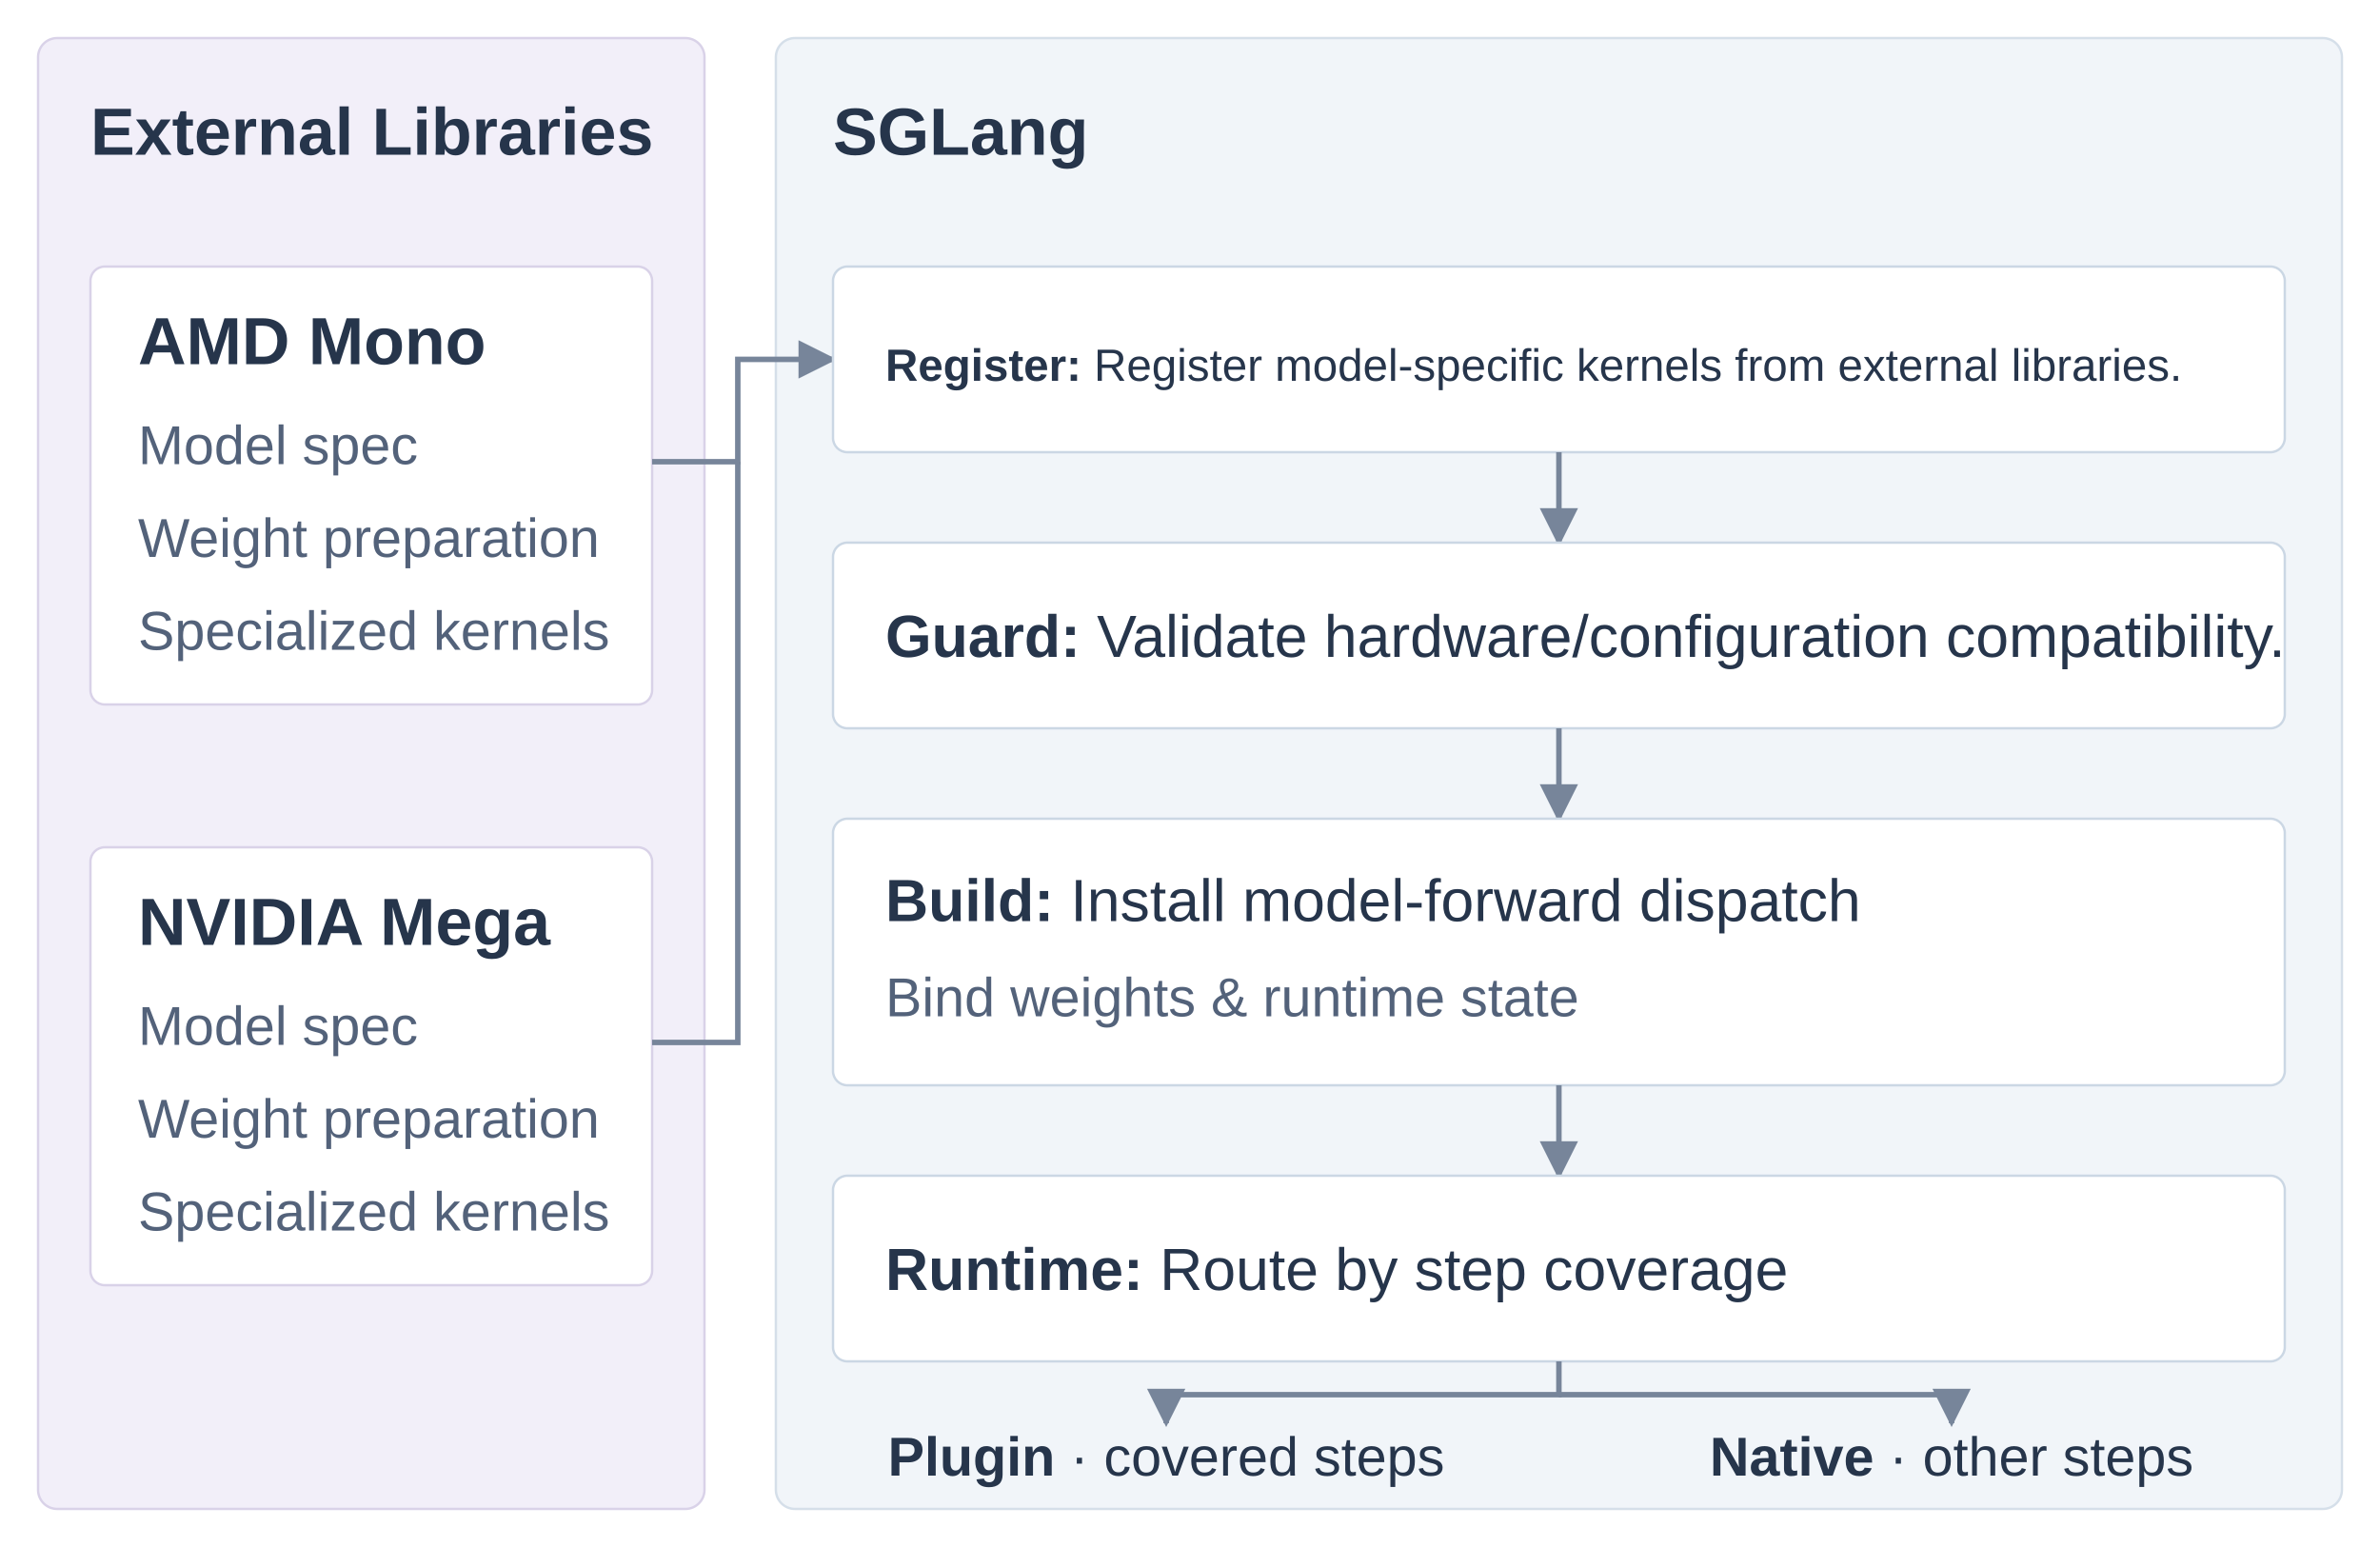
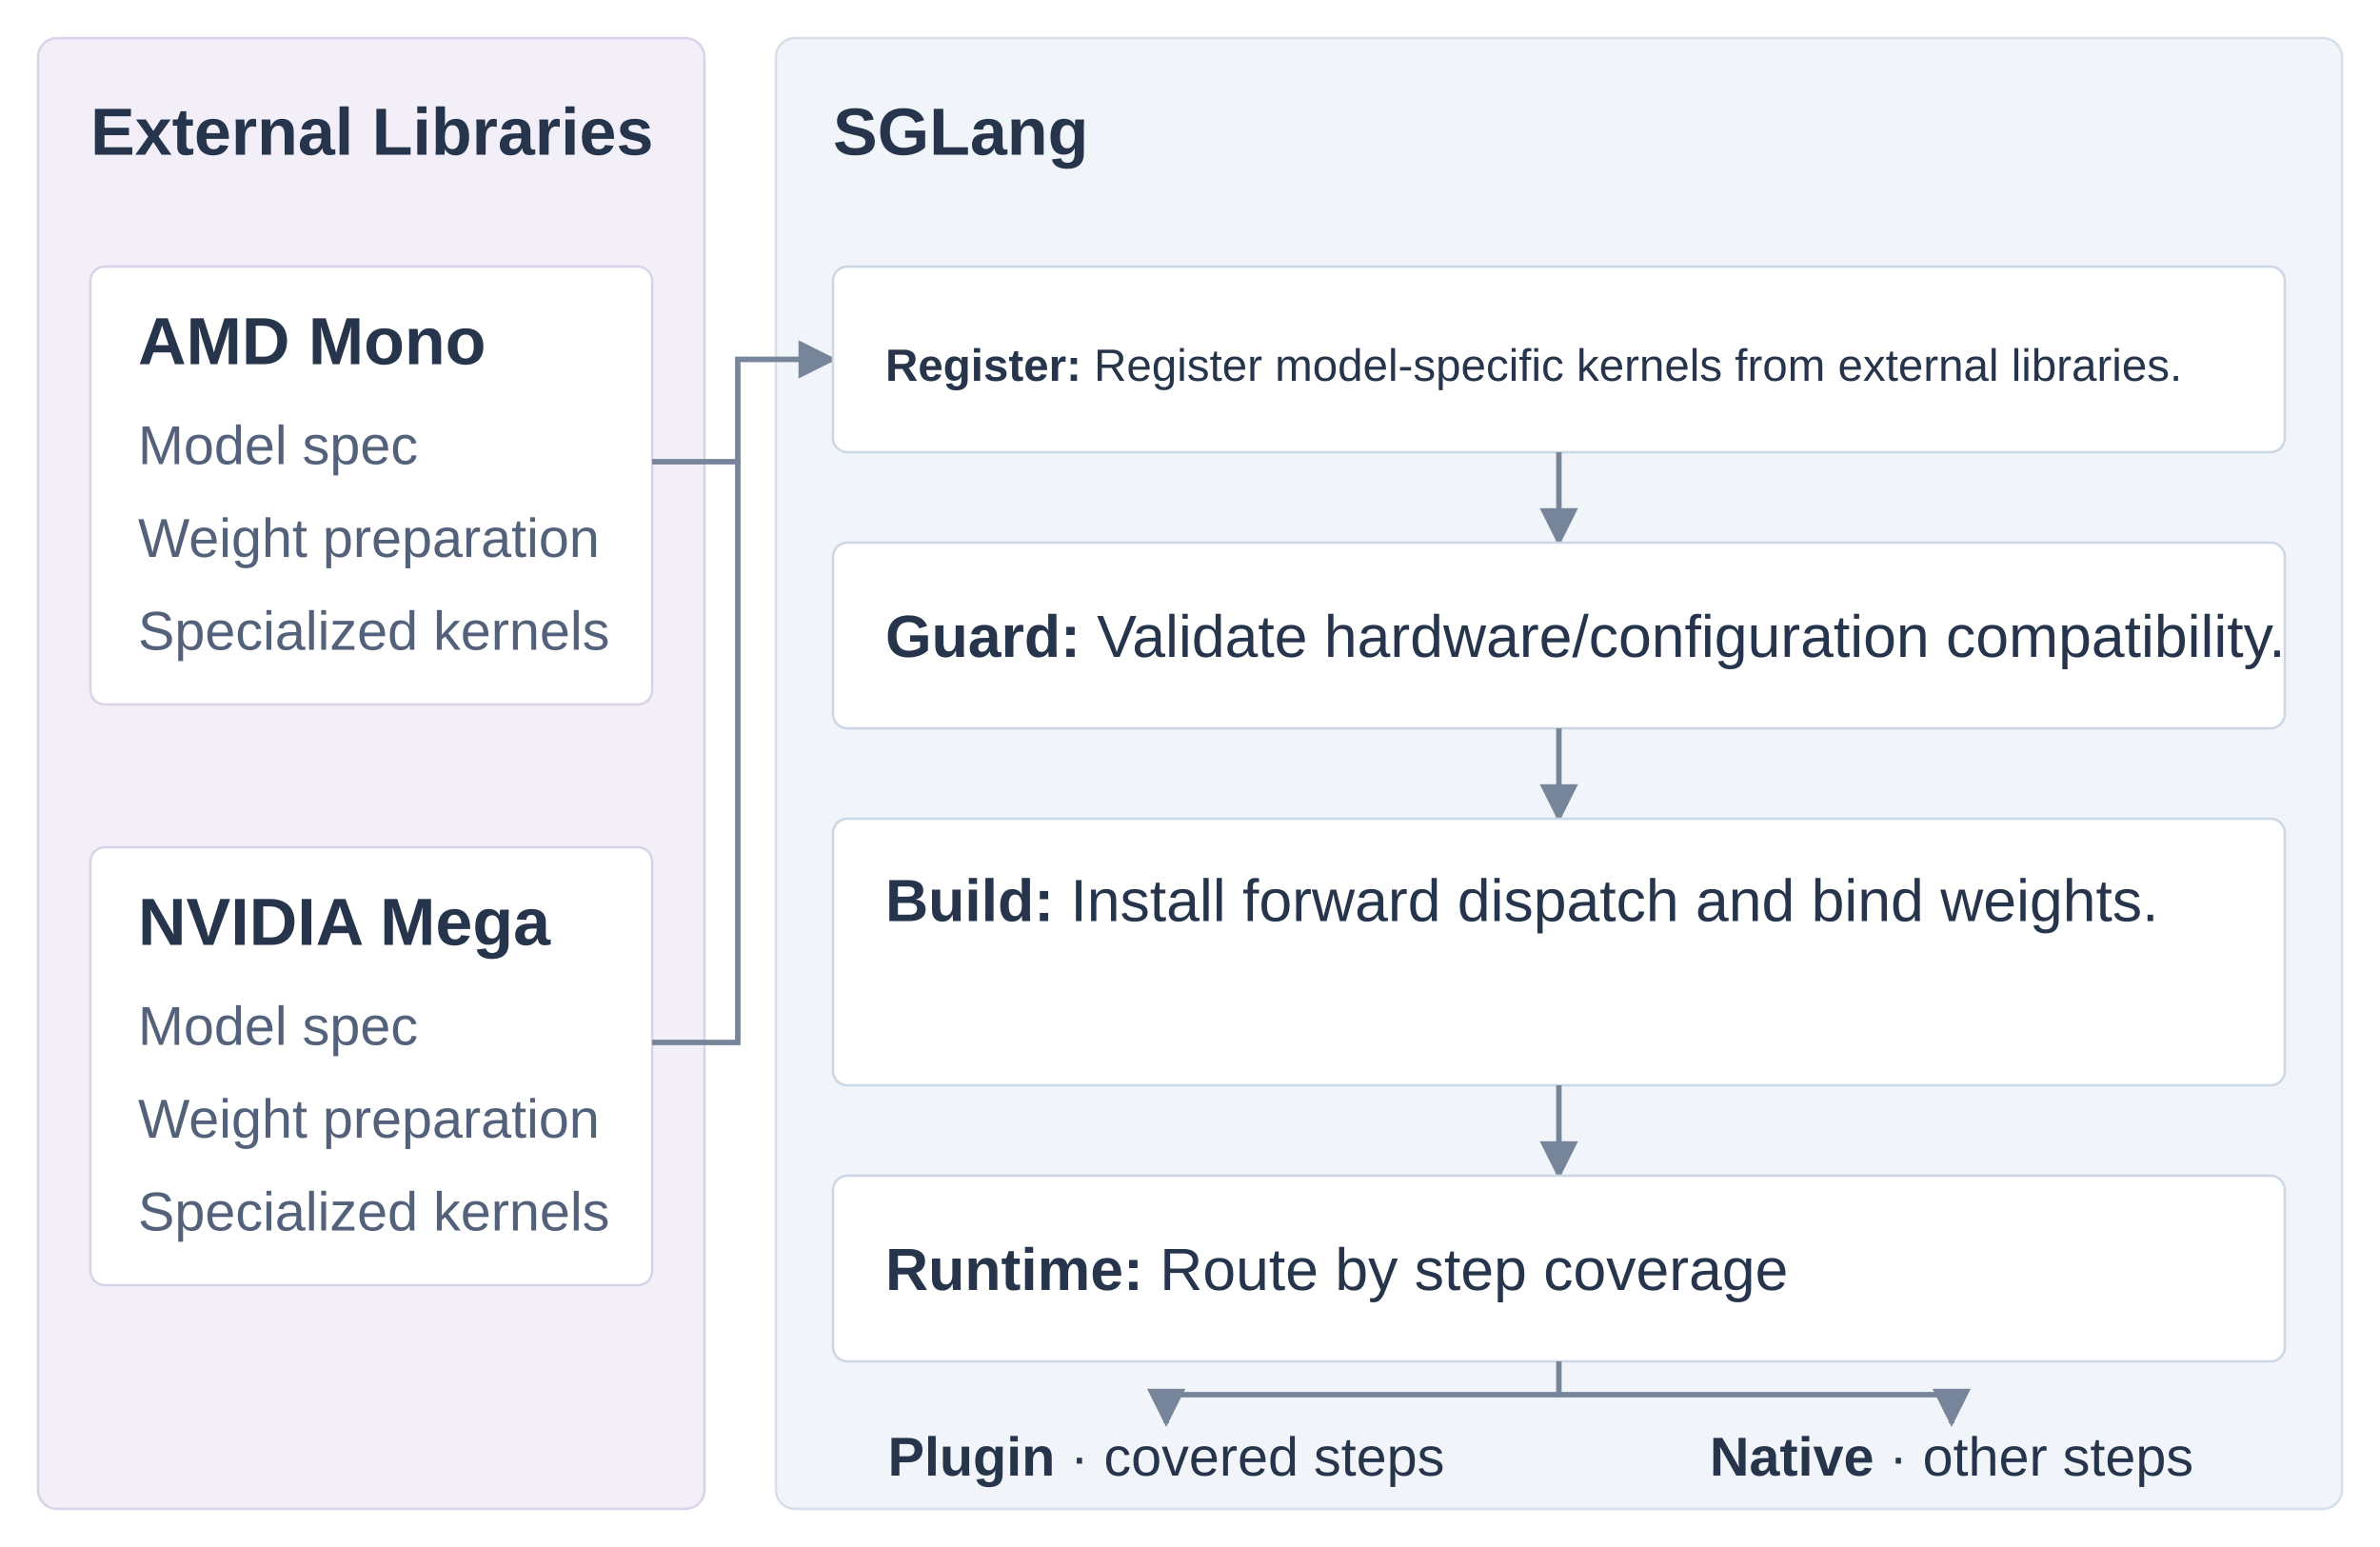
<svg xmlns="http://www.w3.org/2000/svg" width="1000" height="650" viewBox="0 0 1000 650" role="img" aria-labelledby="title desc">
  <defs>
    <marker id="arrow" viewBox="0 0 10 10" refX="9" refY="5" markerWidth="7" markerHeight="7" orient="auto">
      <path d="M0 0 10 5 0 10" fill="#77859a" />
    </marker>
  </defs>
  <style>text{font-family:Arial,Helvetica,sans-serif;fill:#26354b;font-size:25px}.heading{font-size:28px;font-weight:700}.detail{font-size:23px;fill:#53627a}.arrow{fill:none;stroke:#77859a;stroke-width:2.3;marker-end:url(#arrow)}</style>
  <rect width="1000" height="650" fill="white" />
  <rect x="16" y="16" width="280" height="618" rx="8" fill="#f2eff9" stroke="#d9d2e8" />
  <rect x="326" y="16" width="658" height="618" rx="8" fill="#f1f5f9" stroke="#d5dfe9" />
  <text x="38" y="65" class="heading">External Libraries</text>
  <text x="350" y="65" class="heading">SGLang</text>
  <rect x="38" y="112" width="236" height="184" rx="6" fill="white" stroke="#d9d2e8" />
  <text x="58" y="153" class="heading">AMD Mono</text>
  <text x="58" y="195" class="detail">Model spec</text>
  <text x="58" y="234" class="detail">Weight preparation</text>
  <text x="58" y="273" class="detail">Specialized kernels</text>
  <rect x="38" y="356" width="236" height="184" rx="6" fill="white" stroke="#d9d2e8" />
  <text x="58" y="397" class="heading">NVIDIA Mega</text>
  <text x="58" y="439" class="detail">Model spec</text>
  <text x="58" y="478" class="detail">Weight preparation</text>
  <text x="58" y="517" class="detail">Specialized kernels</text>
  <path d="M274 194 H310 V151 H350" class="arrow" />
  <path d="M274 438 H310 V194" fill="none" stroke="#77859a" stroke-width="2.3" />
  <rect x="350" y="112" width="610" height="78" rx="6" fill="white" stroke="#cbd7e4" />
  <text x="372" y="160" style="font-size:19px">
    <tspan font-weight="700">Register:</tspan> Register model-specific kernels from external libraries.</text>
  <path d="M655 190 V228" class="arrow" />
  <rect x="350" y="228" width="610" height="78" rx="6" fill="white" stroke="#cbd7e4" />
  <text x="372" y="276">
    <tspan font-weight="700">Guard:</tspan> Validate hardware/configuration compatibility.</text>
  <path d="M655 306 V344" class="arrow" />
  <rect x="350" y="344" width="610" height="112" rx="6" fill="white" stroke="#cbd7e4" />
  <text x="372" y="387">
-     <tspan font-weight="700">Build:</tspan> Install model-forward dispatch</text>
-   <text x="372" y="427" class="detail">Bind weights &amp; runtime state</text>
+     <tspan font-weight="700">Build:</tspan> Install forward dispatch and bind weights.</text>
  <path d="M655 456 V494" class="arrow" />
  <rect x="350" y="494" width="610" height="78" rx="6" fill="white" stroke="#cbd7e4" />
  <text x="372" y="542">
    <tspan font-weight="700">Runtime:</tspan> Route by step coverage</text>
  <path d="M655 572 V586 H490 V598" class="arrow" />
  <path d="M655 586 H820 V598" class="arrow" />
  <text x="490" y="620" text-anchor="middle" style="font-size:23px">
    <tspan font-weight="700">Plugin</tspan> · covered steps</text>
  <text x="820" y="620" text-anchor="middle" style="font-size:23px">
    <tspan font-weight="700">Native</tspan> · other steps</text>
</svg>
